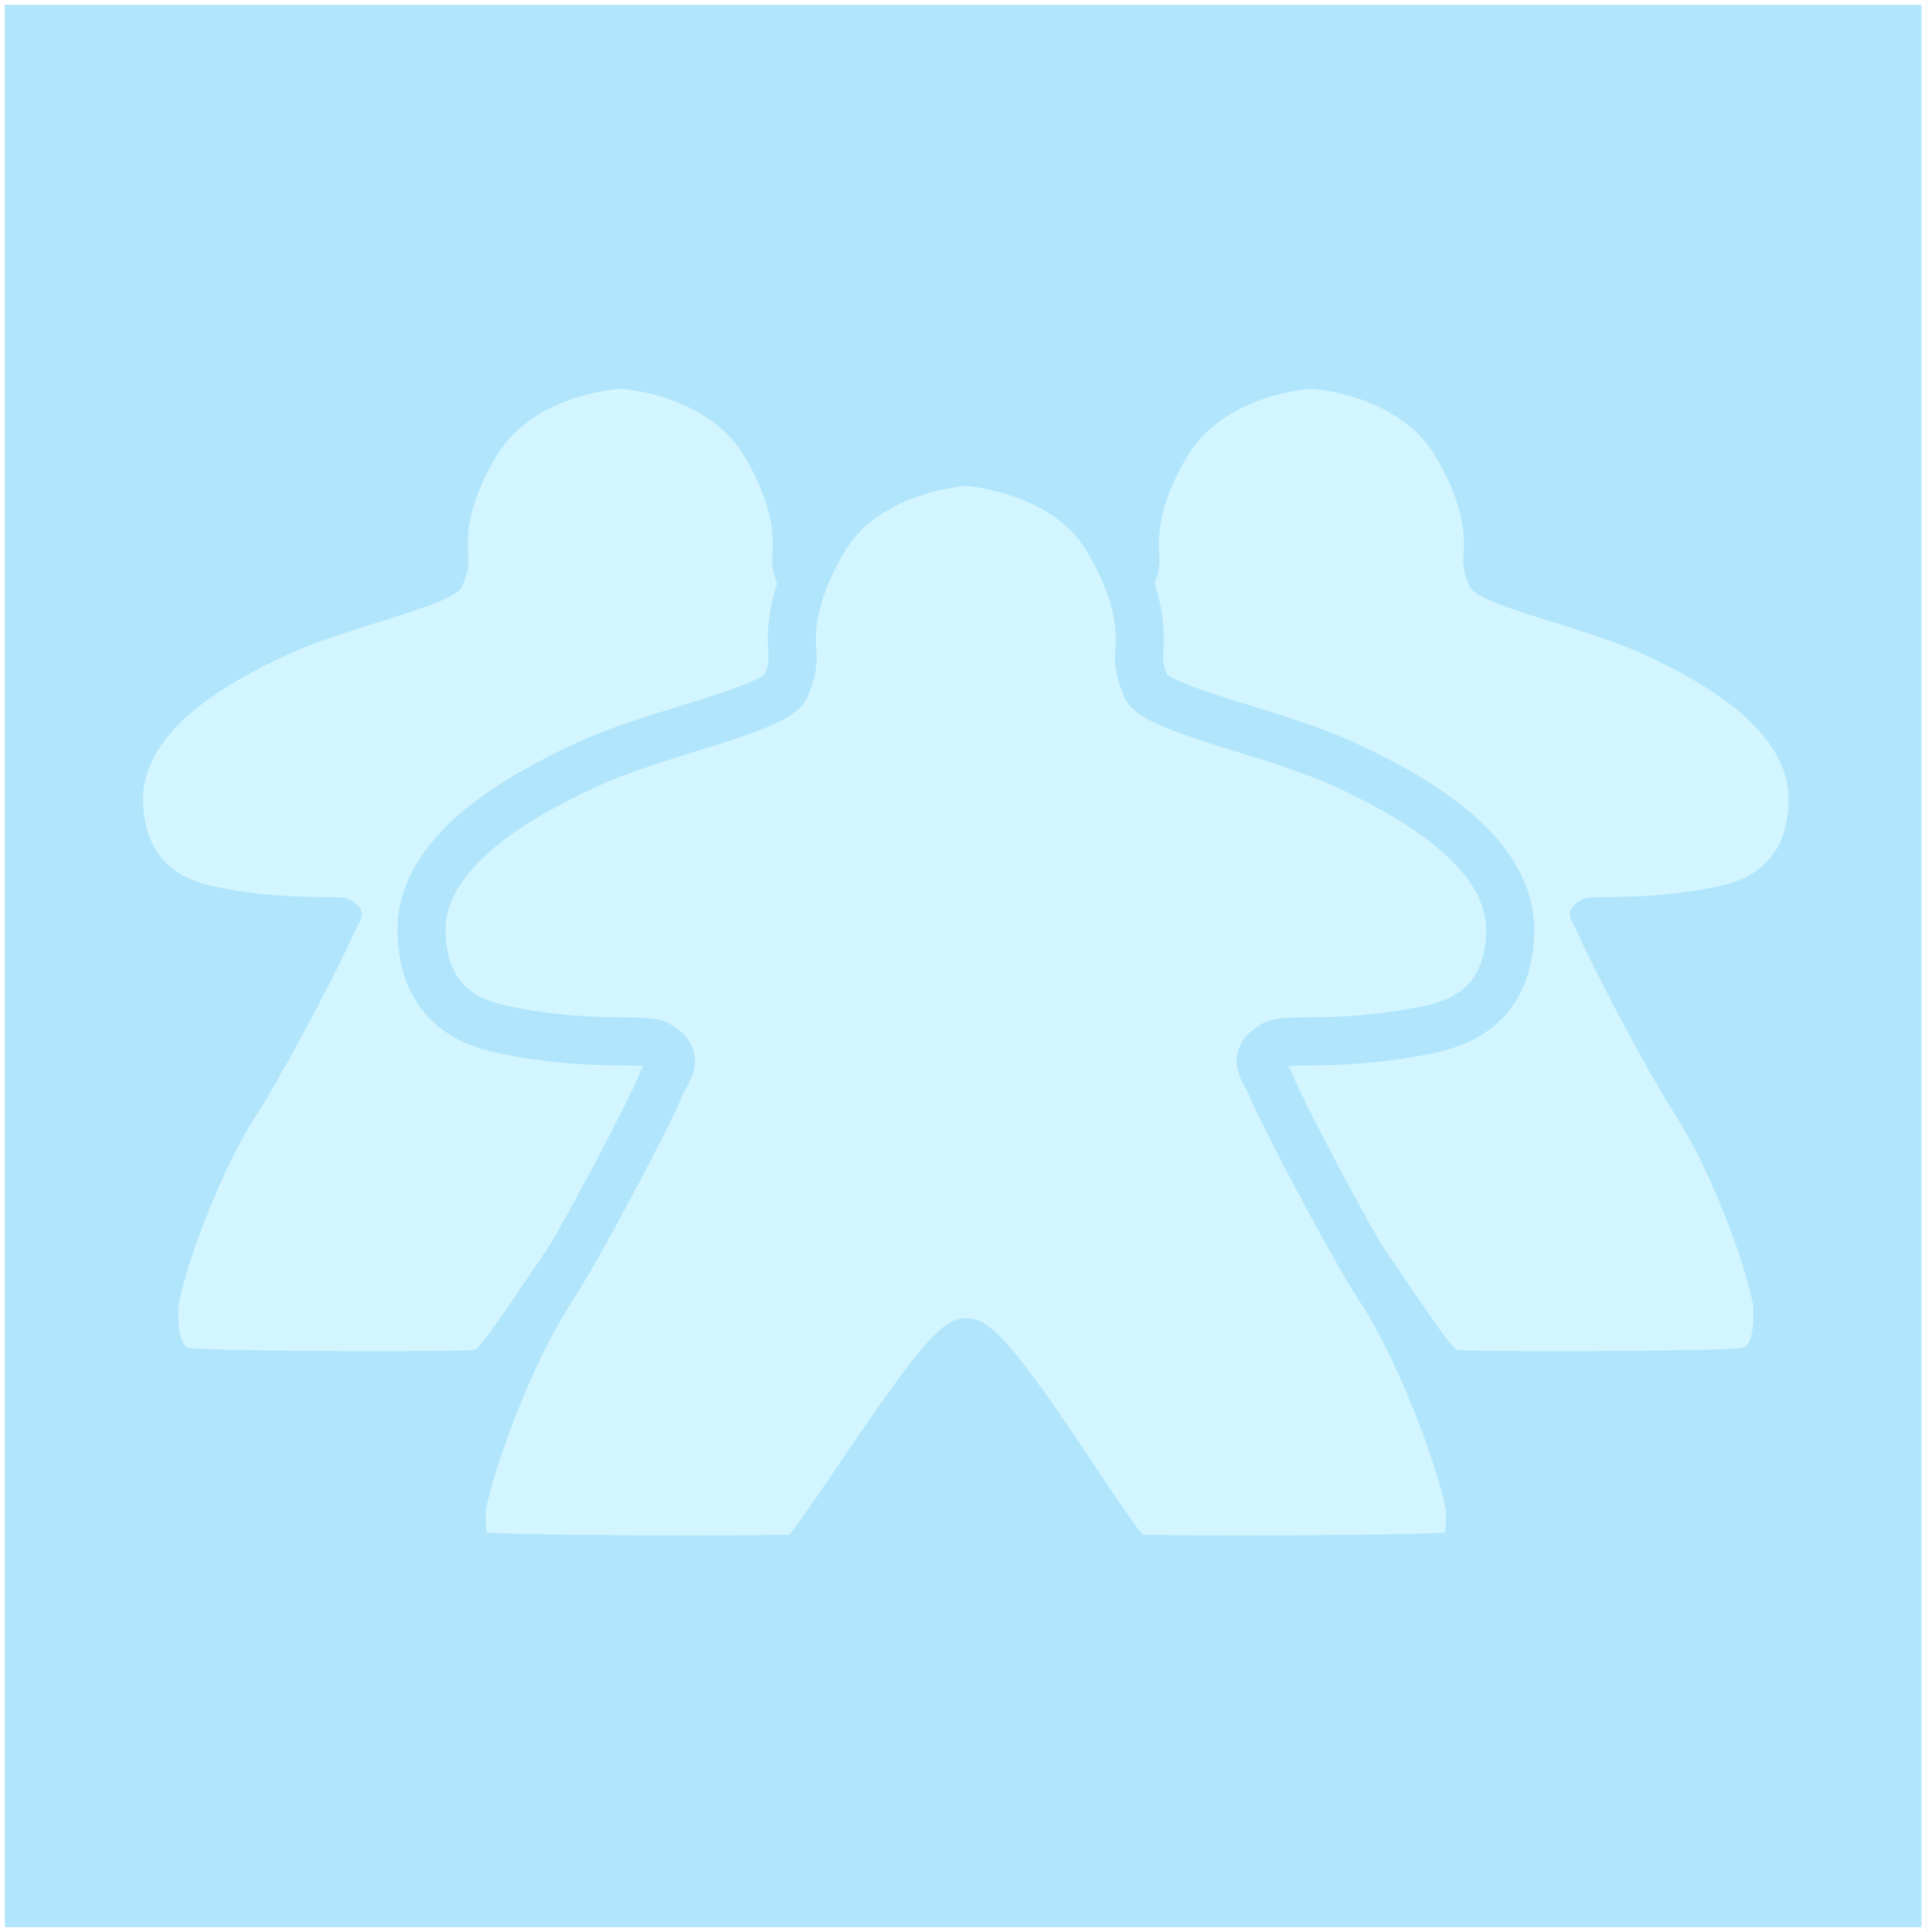
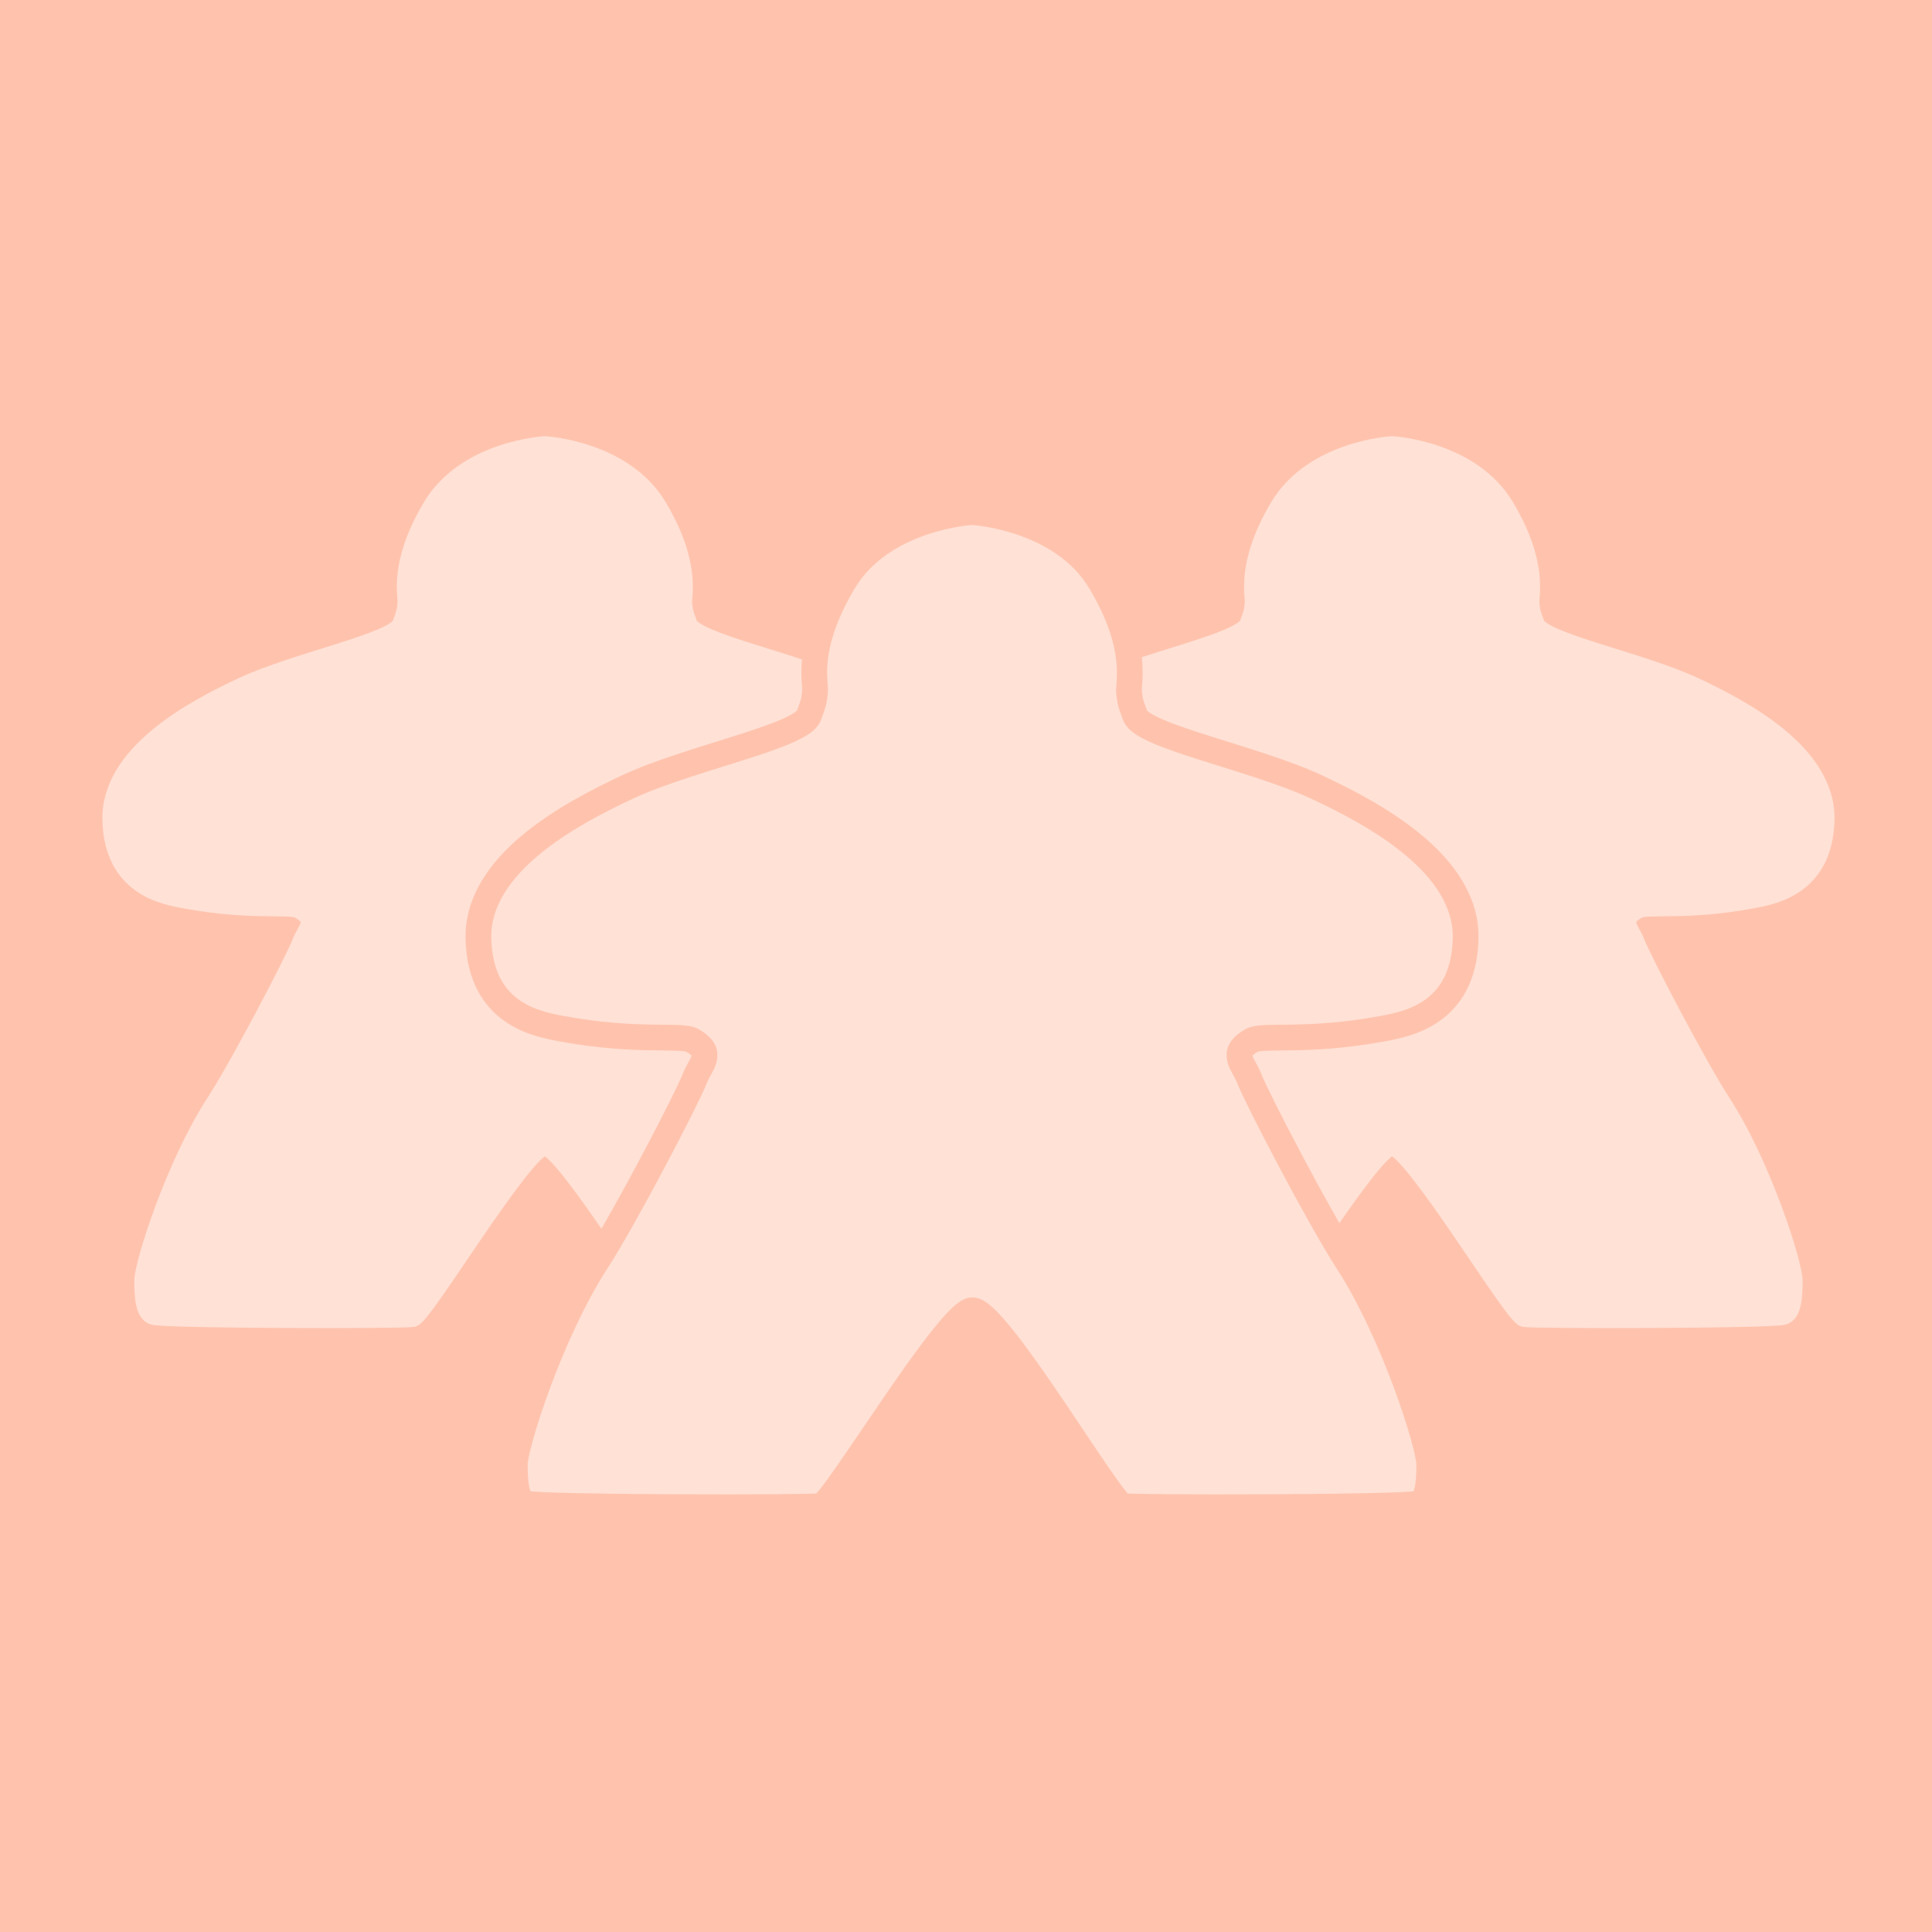
- <svg xmlns="http://www.w3.org/2000/svg" viewBox="34.49 10.18 400.81 401.93">
-   <rect x="34.989" y="10.677" fill="#B1E5FC" stroke="#FFFFFF" width="399.814" height="400.928" style="" />
-   <g>
-     <path fill="none" stroke="#B1E5FC" stroke-width="4" d="M85.839,138.5l-1.102-19.007c-0.127-2.196,1.568-3.993,3.769-3.993h12.667 c2.2,0,3.767,1.785,3.482,3.966l-2.482,19.034" />
-   </g>
-   <g>
-     <path fill="none" stroke="#B1E5FC" stroke-width="4" d="M105.172,118.75h5.213c2.2,0,3.653,1.766,3.23,3.925l-2.688,13.7" />
-   </g>
-   <g>
-     <path fill="none" stroke="#B1E5FC" stroke-width="4" d="M83.474,118.75h-5.213c-2.2,0-3.604,1.756-3.121,3.902l2.841,12.608" />
-   </g>
-   <path fill="#D2F5FF" d="M307.364,251.643c4.923,0.41,27.903,38.981,30.366,39.391c2.46,0.411,55.954,0.346,59.36-0.477 c1.983-0.479,2.257-4.24,2.257-7.933c0-3.695-7.043-26.265-16.481-40.83c-5.688-8.78-18.168-32.736-19.672-36.642 c-1.254-3.266-4.092-5.194,0.434-7.8c2.193-1.262,11.021,0.47,26.216-2.339c4.907-0.907,16.412-2.873,16.823-18.055 c0.409-15.184-18.694-25.298-29.954-30.572c-12.483-5.843-34.971-10.203-36.522-14.361c-0.999-2.673-1.026-2.873-1.23-4.719 c-0.226-2.039,2.051-9.027-5.743-22.158c-7.799-13.131-25.853-14.09-25.853-14.09s-18.056,0.959-25.852,14.09 c-7.797,13.131-5.519,20.119-5.745,22.158c-0.207,1.846-0.233,2.046-1.231,4.719c-1.552,4.158-24.039,8.519-36.521,14.361 c-11.26,5.274-30.365,15.389-29.955,30.572c0.41,15.182,11.917,17.147,16.824,18.055c15.194,2.809,24.021,1.077,26.213,2.339 c4.527,2.605,1.69,4.534,0.434,7.8c-1.503,3.905-13.983,27.861-19.671,36.642c-9.438,14.565-16.482,37.135-16.482,40.83 c0,3.692,0.273,7.453,2.257,7.933c3.408,0.822,56.901,0.888,59.363,0.477C279.46,290.624,302.439,252.053,307.364,251.643" />
-   <path fill="#D2F5FF" d="M163.561,251.642c4.925,0.41,27.903,38.981,30.364,39.391c2.462,0.411,55.956,0.346,59.363-0.477 c1.984-0.479,2.258-4.242,2.258-7.935c0-3.693-7.045-26.263-16.483-40.828c-5.688-8.78-18.168-32.736-19.671-36.642 c-1.256-3.266-4.092-5.194,0.434-7.8c2.191-1.262,11.018,0.47,26.213-2.339c4.908-0.907,16.414-2.873,16.825-18.055 c0.41-15.184-18.695-25.298-29.956-30.572c-12.483-5.843-34.968-10.203-36.521-14.361c-0.997-2.673-1.024-2.873-1.23-4.719 c-0.227-2.039,2.052-9.027-5.745-22.158c-7.796-13.131-25.851-14.088-25.851-14.088s-18.056,0.957-25.853,14.088 c-7.796,13.131-5.518,20.119-5.745,22.158c-0.205,1.846-0.232,2.046-1.23,4.719c-1.551,4.158-24.038,8.518-36.521,14.361 c-11.261,5.274-30.366,15.389-29.955,30.572c0.41,15.182,11.917,17.147,16.824,18.055c15.195,2.809,24.022,1.077,26.213,2.339 c4.528,2.605,1.69,4.534,0.434,7.8c-1.503,3.905-13.983,27.861-19.671,36.642c-9.438,14.565-16.481,37.135-16.481,40.828 c0,3.692,0.272,7.455,2.256,7.935c3.408,0.822,56.901,0.888,59.363,0.477C135.658,290.623,158.637,252.052,163.561,251.642" />
-   <path fill="#D2F5FF" stroke="#B1E5FC" stroke-width="10" d="M235.461,289.404c5.617-0.468,31.826,44.46,34.632,44.932 c2.811,0.468,63.822,0.39,67.711-0.547c2.26-0.547,2.572-4.838,2.572-9.049c0-4.213-8.033-29.953-18.799-46.57 c-6.488-10.014-20.723-37.336-22.436-41.79c-1.434-3.725-4.67-5.922,0.494-8.895c2.498-1.442,12.568,0.536,29.896-2.671 c5.598-1.033,18.721-3.274,19.191-20.591c0.467-17.317-21.322-28.853-34.166-34.867c-14.238-6.664-39.885-11.638-41.654-16.383 c-1.139-3.05-1.171-3.274-1.405-5.379c-0.26-2.326,2.341-10.299-6.553-25.275c-8.891-14.975-29.485-16.069-29.485-16.069 s-20.591,1.094-29.486,16.069c-8.892,14.976-6.293,22.949-6.552,25.275c-0.233,2.104-0.265,2.329-1.404,5.379 c-1.769,4.745-27.415,9.719-41.654,16.383c-12.844,6.015-34.632,17.55-34.165,34.867c0.468,17.316,13.592,19.558,19.188,20.591 c17.33,3.207,27.399,1.229,29.899,2.671c5.16,2.973,1.926,5.17,0.494,8.895c-1.713,4.454-15.949,31.776-22.435,41.79 c-10.765,16.617-18.8,42.357-18.8,46.57c0,4.211,0.312,8.502,2.575,9.049c3.888,0.937,64.898,1.015,67.706,0.547 C203.636,333.864,229.845,289.871,235.461,289.404z" />
+ <svg xmlns="http://www.w3.org/2000/svg" version="1.1" x="0px" y="0px" width="300px" height="300px" viewBox="3.152 3.818 300 300" enable-background="new 3.152 3.818 300 300" xml:space="preserve">
+   <defs>
+ </defs>
+   <rect x="0.5" y="0.5" fill="#FFC3AD" stroke="#FFFFFF" width="306.463" height="307.318" />
+   <path fill="#FFE1D6" stroke="#FFE1D6" stroke-width="3" d="M219.314,181.72c3.331,0.276,18.881,26.378,20.548,26.654  c1.665,0.279,37.864,0.234,40.169-0.321c1.342-0.324,1.527-2.87,1.527-5.369c0-2.5-4.766-17.773-11.152-27.629  c-3.85-5.941-12.295-22.153-13.313-24.796c-0.848-2.21-2.769-3.515,0.294-5.278c1.484-0.854,7.459,0.318,17.741-1.583  c3.32-0.613,11.105-1.944,11.383-12.218c0.277-10.274-12.65-17.119-20.27-20.688c-8.446-3.955-23.665-6.905-24.714-9.719  c-0.677-1.809-0.694-1.944-0.832-3.193c-0.153-1.38,1.388-6.109-3.887-14.995c-5.277-8.886-17.494-9.534-17.494-9.534  s-12.22,0.648-17.494,9.534c-5.276,8.886-3.735,13.615-3.888,14.995c-0.14,1.249-0.157,1.384-0.834,3.193  c-1.05,2.814-16.267,5.765-24.713,9.719c-7.62,3.569-20.547,10.414-20.27,20.688s8.064,11.604,11.383,12.218  c10.282,1.901,16.257,0.729,17.739,1.583c3.063,1.763,1.145,3.067,0.294,5.278c-1.018,2.643-9.462,18.854-13.312,24.796  c-6.387,9.855-11.153,25.129-11.153,27.629c0,2.498,0.185,5.044,1.527,5.368c2.306,0.556,38.504,0.602,40.17,0.322  C200.432,208.098,215.981,181.996,219.314,181.72" />
+   <path fill="#FFE1D6" stroke="#FFE1D6" stroke-width="3" d="M87.755,181.719c3.332,0.276,18.881,26.379,20.546,26.655  c1.667,0.278,37.866,0.233,40.171-0.322c1.342-0.324,1.527-2.871,1.527-5.371c0-2.497-4.768-17.771-11.154-27.627  c-3.848-5.941-12.293-22.152-13.311-24.795c-0.85-2.21-2.769-3.515,0.293-5.278c1.482-0.854,7.456,0.318,17.738-1.583  c3.321-0.614,11.108-1.944,11.385-12.217c0.278-10.275-12.65-17.12-20.271-20.688c-8.447-3.954-23.662-6.904-24.713-9.718  c-0.674-1.81-0.693-1.945-0.833-3.193c-0.153-1.38,1.388-6.109-3.888-14.995c-5.276-8.886-17.492-9.533-17.492-9.533  s-12.219,0.647-17.495,9.533c-5.275,8.886-3.734,13.614-3.887,14.995c-0.139,1.249-0.157,1.384-0.833,3.193  c-1.05,2.813-16.267,5.764-24.713,9.718c-7.621,3.569-20.549,10.414-20.271,20.688c0.278,10.273,8.064,11.604,11.385,12.217  c10.283,1.901,16.256,0.729,17.739,1.583c3.063,1.763,1.143,3.068,0.293,5.278c-1.017,2.642-9.462,18.854-13.312,24.795  c-6.386,9.855-11.152,25.13-11.152,27.627c0,2.499,0.184,5.046,1.526,5.371c2.307,0.556,38.505,0.601,40.171,0.322  C68.873,208.098,84.423,181.995,87.755,181.719" />
+   <path fill="#FFE1D6" stroke="#FFC3AD" stroke-width="4" d="M154.09,207.271c3.801-0.317,21.537,30.087,23.436,30.406  c1.902,0.316,43.188,0.263,45.82-0.371c1.528-0.369,1.74-3.273,1.74-6.123c0-2.852-5.437-20.269-12.722-31.514  c-4.391-6.777-14.022-25.266-15.183-28.279c-0.97-2.521-3.159-4.008,0.335-6.02c1.689-0.976,8.505,0.363,20.23-1.808  c3.787-0.699,12.669-2.215,12.987-13.933c0.315-11.718-14.43-19.525-23.121-23.595c-9.635-4.509-26.99-7.875-28.188-11.086  c-0.771-2.063-0.792-2.216-0.95-3.64c-0.176-1.574,1.585-6.969-4.435-17.104c-6.017-10.134-19.953-10.874-19.953-10.874  s-13.934,0.74-19.953,10.874c-6.017,10.134-4.259,15.529-4.434,17.104c-0.158,1.423-0.18,1.576-0.951,3.64  c-1.197,3.211-18.552,6.577-28.187,11.086c-8.691,4.07-23.436,11.876-23.119,23.595s9.197,13.234,12.984,13.933  c11.727,2.171,18.542,0.832,20.233,1.808c3.492,2.012,1.303,3.498,0.334,6.02c-1.16,3.014-10.794,21.502-15.182,28.279  c-7.284,11.245-12.722,28.662-12.722,31.514c0,2.85,0.211,5.754,1.743,6.123c2.631,0.634,43.916,0.688,45.816,0.371  C132.554,237.358,150.29,207.588,154.09,207.271z" />
</svg>
